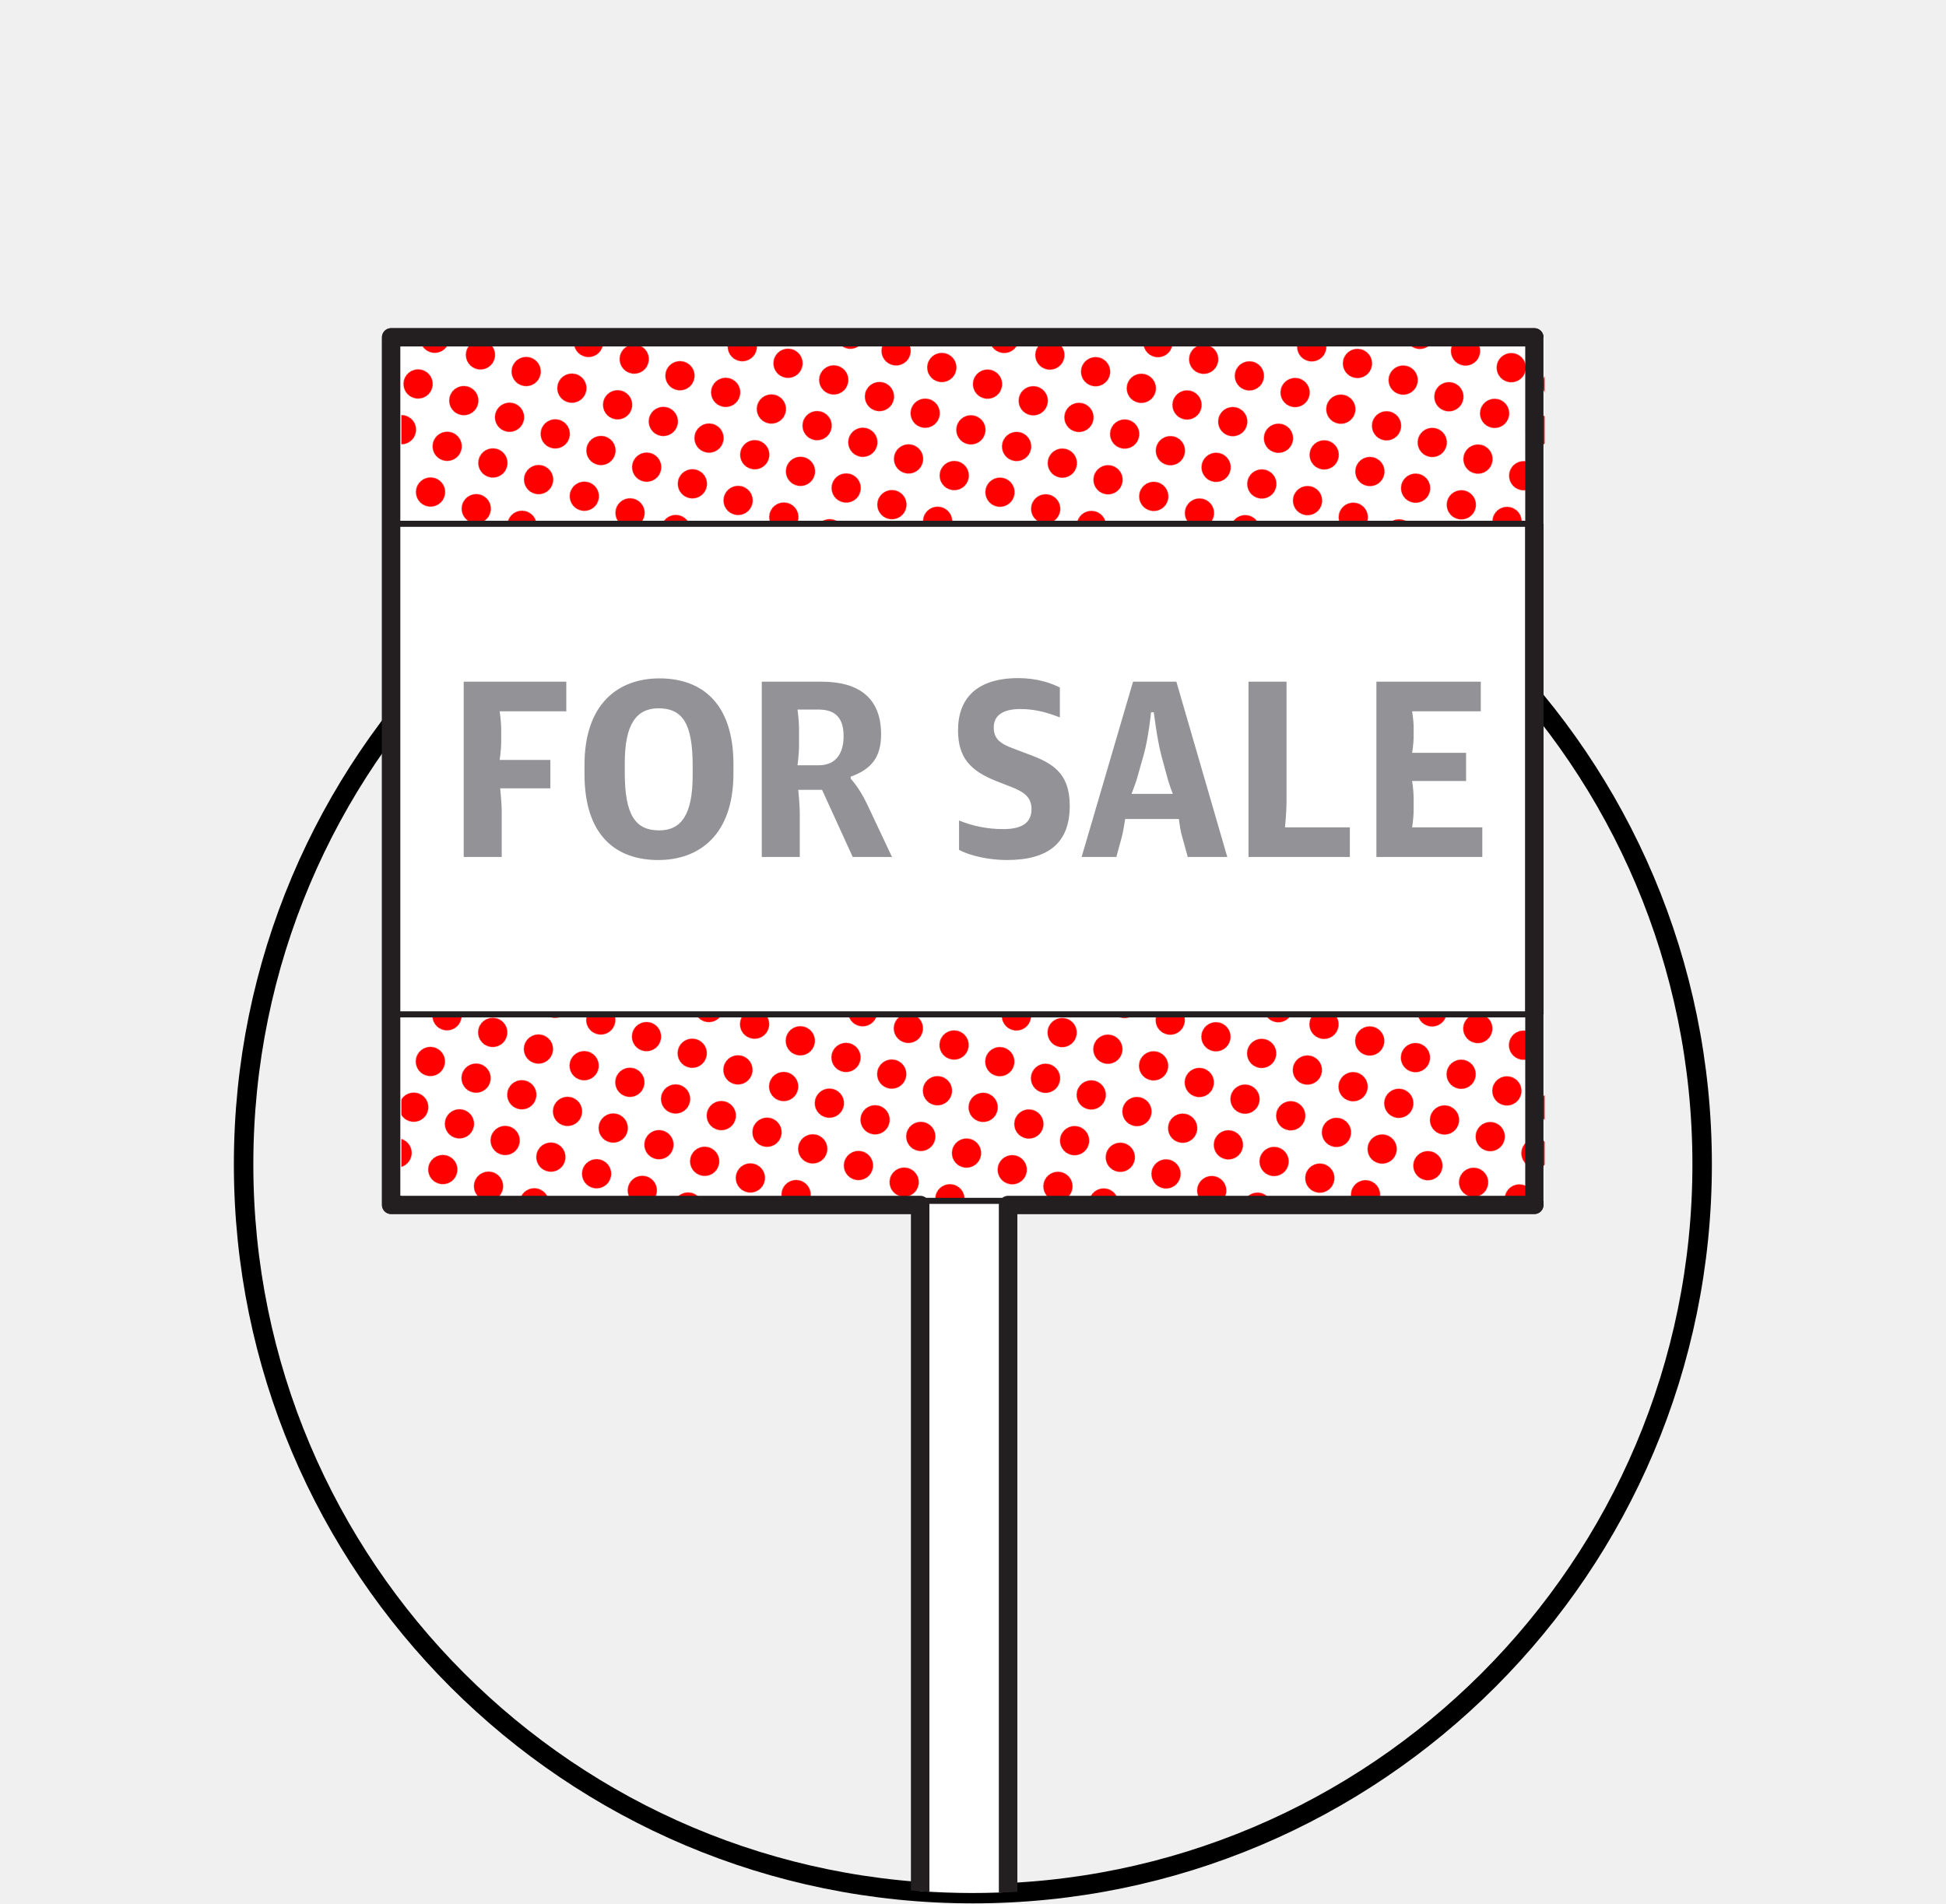
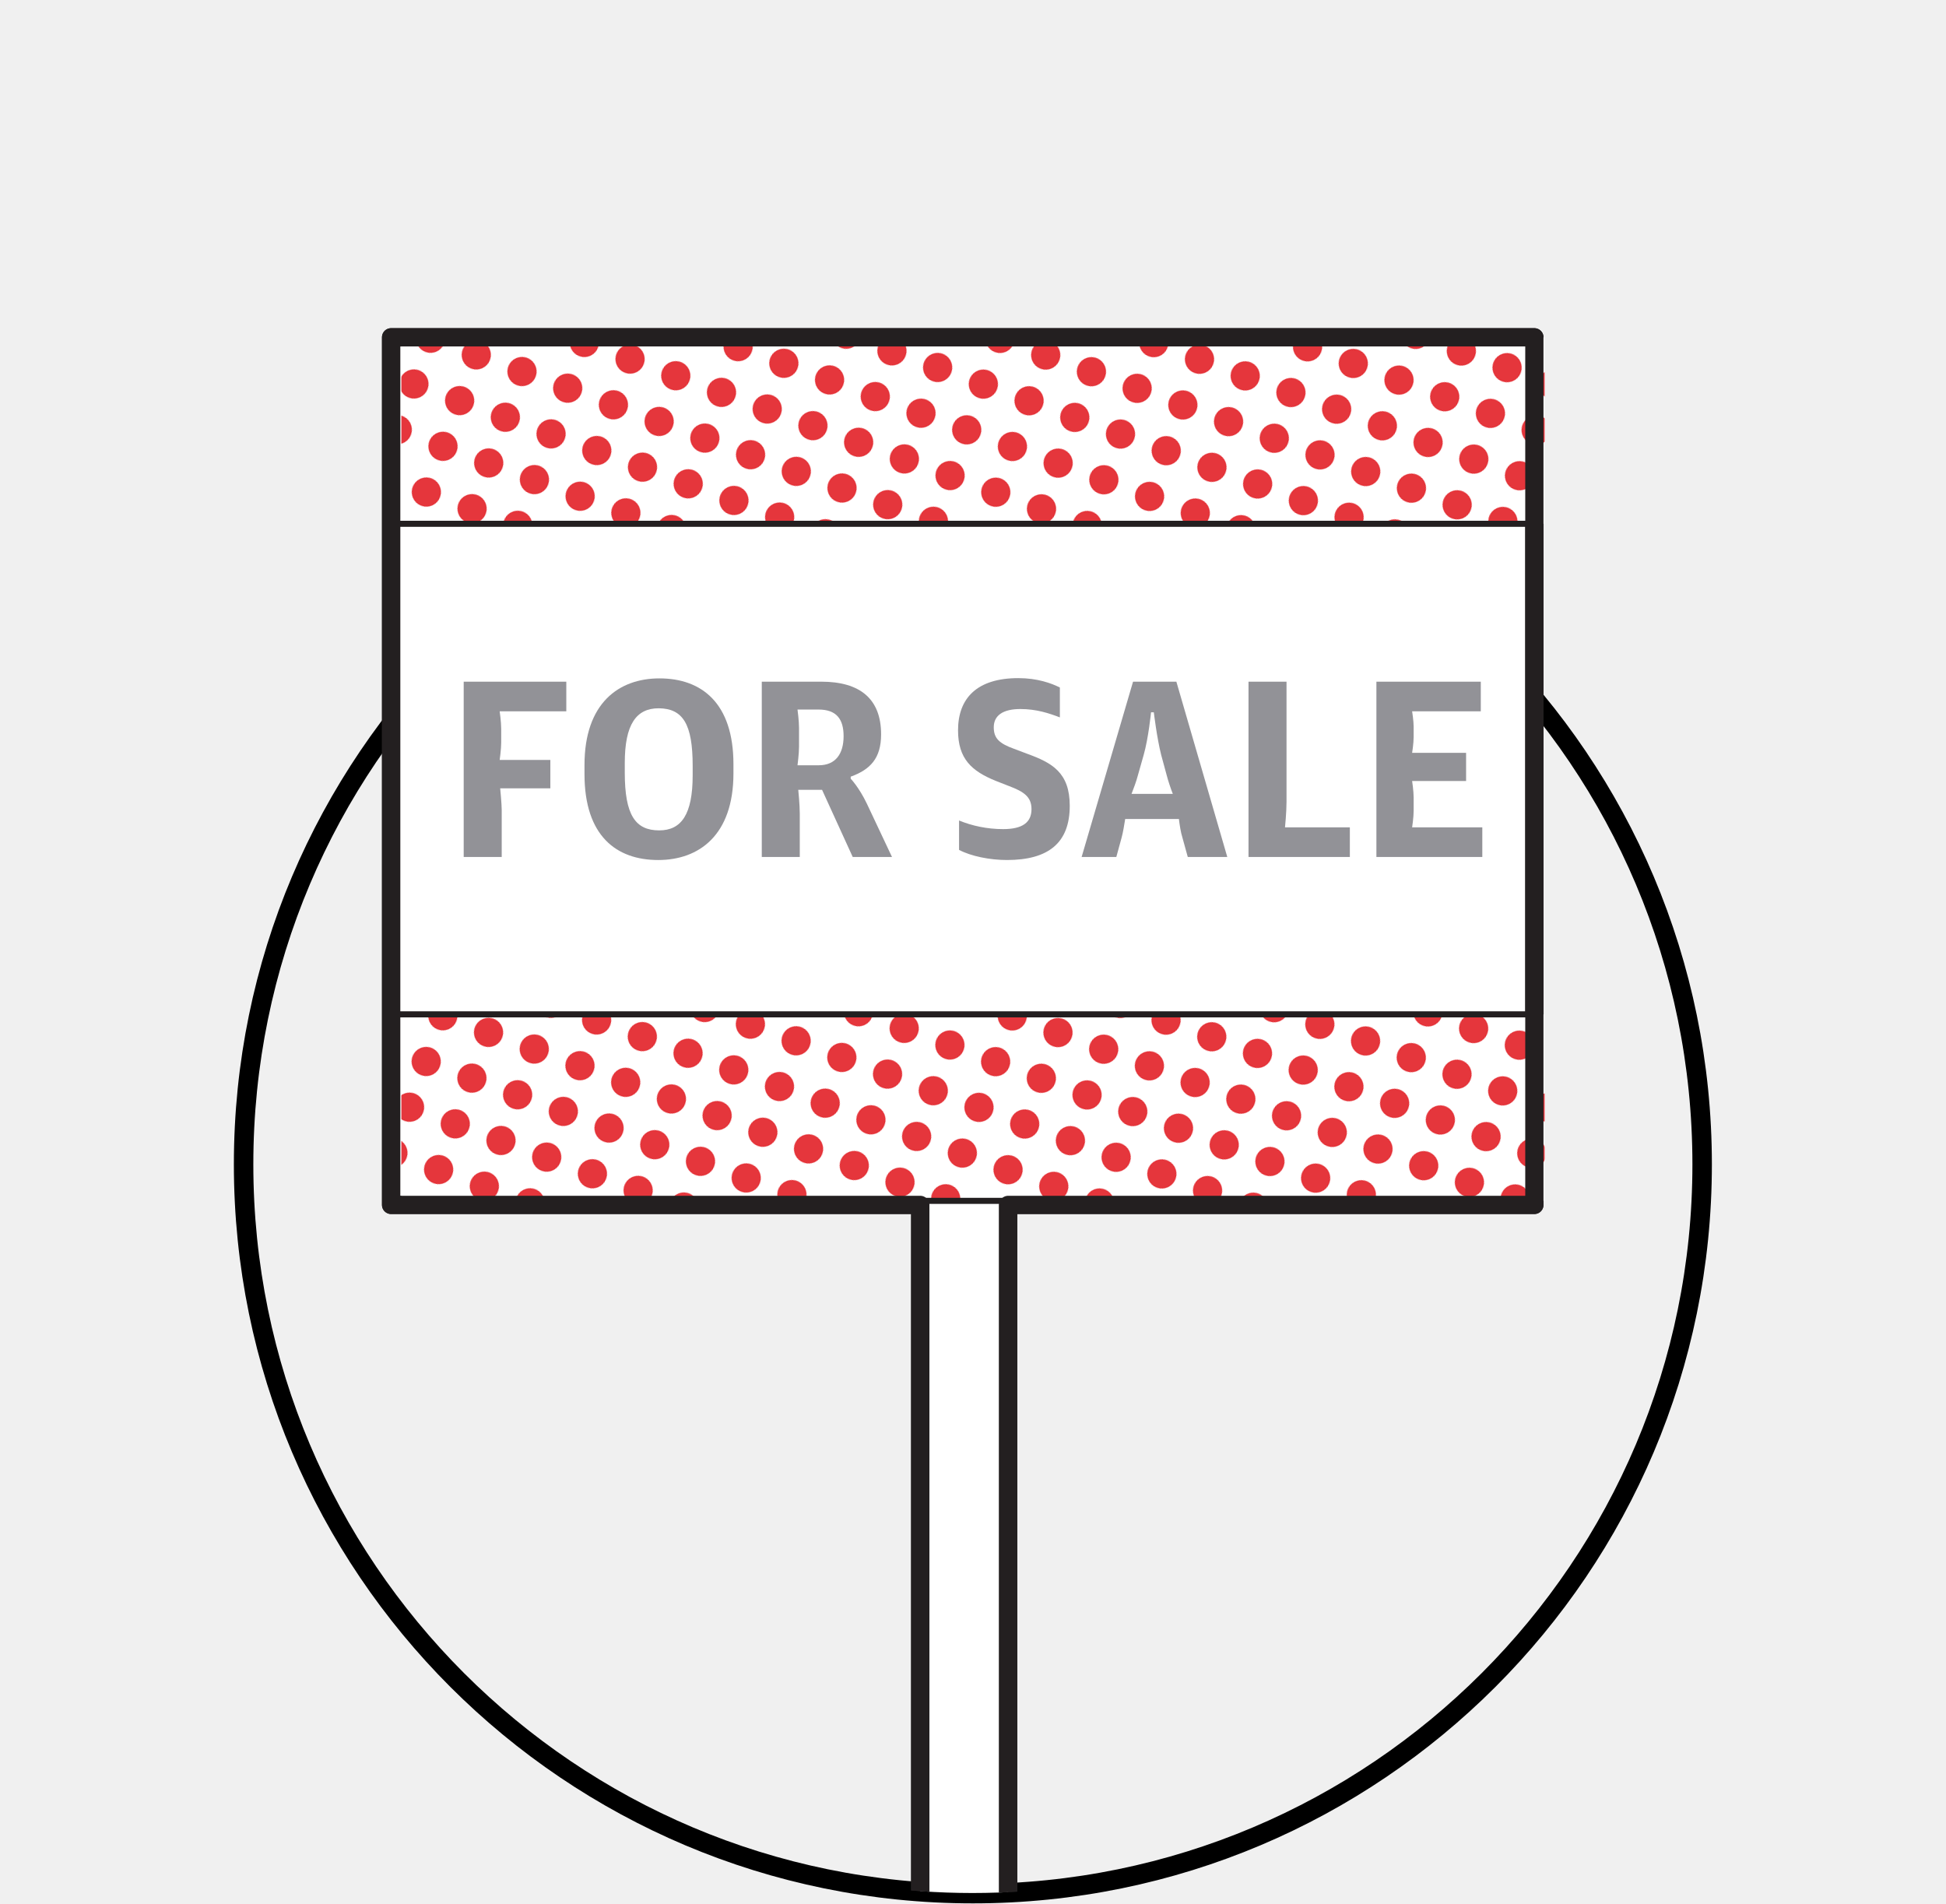
- <svg xmlns="http://www.w3.org/2000/svg" xmlns:xlink="http://www.w3.org/1999/xlink" width="200" height="195.603" id="svg10845" version="1.1">
+ <svg xmlns="http://www.w3.org/2000/svg" width="200" height="195.603" id="svg10845" version="1.1">
  <defs id="defs4809">
-     <pattern patternTransform="matrix(0.9396926,0.3420201,-0.3420201,0.9396926,0.4298818,0)" id="pattern18090" xlink:href="#polka" />
-     <pattern patternTransform="matrix(0.9396926,0.3420201,-0.3420201,0.9396926,0.4298818,0)" id="pattern18088" xlink:href="#polka" />
    <pattern patternUnits="userSpaceOnUse" width="5" height="5" patternTransform="rotate(20)" id="polka">
      <rect id="rect10288" style="fill:#ffffff" width="5" height="5" x="0" y="0" />
-       <circle id="polka__inner" r="1.5" cy="2" style="fill:#ff0000" cx="2" />
+       <circle id="polka__inner" r="1.5" cy="2" style="fill:#e5363c" cx="2" />
    </pattern>
    <clipPath clipPathUnits="userSpaceOnUse" id="clipPath15663">
      <path style="color:#000000;display:inline;overflow:visible;visibility:visible;opacity:1;fill:none;fill-opacity:1;fill-rule:nonzero;stroke:#ff0000;stroke-width:1.974;stroke-miterlimit:4;stroke-dasharray:none;stroke-opacity:1;marker:none;enable-background:accumulate" d="m 468.808,261.182 0,181.289 57.885,0 a 74.951,74.95 0 0 0 82.033,0 l 57.996,0 0,-181.289 -197.914,0 z" id="path15665" />
    </clipPath>
  </defs>
  <g id="layer1" transform="translate(-282.081,-278.4112)" style="display:inline">
    <ellipse ry="74.95" rx="74.951" cy="398.076" cx="382.068" id="path6022" style="color:#000000;display:inline;overflow:visible;visibility:visible;opacity:1;fill:none;fill-opacity:1;fill-rule:nonzero;stroke:#000000;stroke-width:2;stroke-miterlimit:4;stroke-dasharray:none;stroke-opacity:1;marker:none;enable-background:accumulate" />
    <g id="g10986" transform="translate(-185.6839,18.27193)" clip-path="url(#clipPath15663)">
      <g id="g112" transform="matrix(1.25,0,0,-1.25,-314.5948,1009.701)">
        <path style="fill:#ffffff" id="path114-8" d="m 752.044,571.917 -94,0 0,-71.333 43.505,0 0,-62.667 7.23,0 0,62.667 43.264,0 0,71.333 z" />
      </g>
      <g id="g116-3" transform="matrix(1.25,0,0,-1.25,-314.5948,1009.701)">
        <path style="fill:none;stroke:#231f20;stroke-width:1.5;stroke-linecap:round;stroke-linejoin:round" id="path118-5" d="m 752.044,571.917 -94,0 0,-71.333 43.505,0 0,-62.667 7.23,0 0,62.667 43.264,0 0,71.333 z" />
      </g>
-       <path style="fill:url(#pattern18090)" id="path120-9" d="m 626.515,383.555 -117.5,0 0,-19.166 117.5,0 0,19.166 z" />
-       <path style="fill:url(#pattern18088)" id="path122" d="m 626.515,313.971 -117.5,0 0,-19.166 117.5,0 0,19.166 z" />
+       <path style="fill:url(#polka)" id="path120-9" d="m 626.515,383.555 -117.5,0 0,-19.166 117.5,0 0,19.166 z" />
+       <path style="fill:url(#polka)" id="path122" d="m 626.515,313.971 -117.5,0 0,-19.166 117.5,0 0,19.166 z" />
      <path style="fill:none;stroke:#231f20;stroke-width:0.625" id="path124-1" d="m 625.46,313.971 -117.5,0 0,-19.166 117.5,0 0,19.166 z" />
      <path style="fill:none;stroke:#231f20;stroke-width:0.625" id="path126-0" d="m 625.46,383.555 -117.5,0 0,-19.166 117.5,0 0,19.166 z" />
      <g id="g148" transform="matrix(1.25,0,0,-1.25,-314.5948,1009.701)">
        <path style="fill:none;stroke:#231f20;stroke-width:1.5;stroke-linecap:round;stroke-linejoin:round" id="path150" d="m 752.044,571.917 -94,0 0,-71.333 43.505,0 0,-62.667 7.23,0 0,62.667 43.264,0 0,71.333 z" />
      </g>
      <g id="g3637" transform="matrix(1.25,0,0,-1.25,-131.5531,1011.698)" style="display:inline">
        <g transform="translate(517.5798,545.2008)" id="g2430">
          <path d="m 0,0 8.436,0 0,-2.437 -5.478,0 c 0,0 0.125,-0.874 0.125,-1.437 l 0,-1.124 c 0,-0.563 -0.125,-1.438 -0.125,-1.438 l 4.166,0 0,-2.333 -4.124,0 c 0,0 0.125,-1.291 0.125,-1.77 l 0,-3.874 -3.125,0 L 0,0 Z" id="path2432" style="fill:#929297;fill-opacity:1;fill-rule:nonzero;stroke:none" />
        </g>
        <g transform="translate(536.4055,537.4943)" id="g2434">
          <path d="m 0,0 0,0.792 c 0,3.416 -0.792,4.707 -2.791,4.727 -1.854,0 -2.791,-1.333 -2.791,-4.498 l 0,-0.792 c 0,-3.499 0.874,-4.749 2.832,-4.749 C -0.917,-4.52 0,-3.187 0,0 m -8.894,0.104 0,0.75 c 0,5.082 2.812,7.123 6.165,7.123 3.437,0 6.082,-1.999 6.082,-7.06 l 0,-0.75 c 0,-5.083 -2.833,-7.124 -6.186,-7.124 -3.437,0 -6.061,1.979 -6.061,7.061" id="path2436" style="fill:#929297;fill-opacity:1;fill-rule:nonzero;stroke:none" />
        </g>
        <g transform="translate(546.7742,538.3278)" id="g2438">
          <path d="m 0,0 c 1.375,0 2.041,0.937 2.041,2.395 0,1.395 -0.583,2.187 -2.062,2.187 l -1.728,0 c 0,0 0.125,-0.917 0.125,-1.499 l 0,-1.563 C -1.624,0.937 -1.749,0 -1.749,0 L 0,0 Z m -4.686,6.873 4.894,0 c 3.187,0 4.916,-1.417 4.916,-4.332 0,-1.979 -0.896,-2.895 -2.499,-3.478 l 0,-0.167 c 0,0 0.687,-0.708 1.333,-2.062 l 2.062,-4.374 -3.229,0 -2.52,5.519 -1.958,0 c 0,0 0.125,-1.208 0.125,-1.978 l 0,-3.541 -3.124,0 0,14.413 z" id="path2440" style="fill:#929297;fill-opacity:1;fill-rule:nonzero;stroke:none" />
        </g>
        <g transform="translate(558.3074,531.3707)" id="g2442">
          <path d="M 0,0 0,2.417 C 1.062,1.979 2.312,1.708 3.624,1.708 c 1.583,0 2.333,0.542 2.333,1.646 0,1 -0.625,1.436 -1.854,1.895 L 3.041,5.665 c -2.02,0.813 -3.124,1.834 -3.124,4.166 0,2.625 1.541,4.291 4.957,4.291 1.562,0 2.708,-0.417 3.415,-0.771 l 0,-2.457 c -0.874,0.333 -1.915,0.687 -3.248,0.687 -1.417,0 -2.187,-0.521 -2.187,-1.5 0,-0.916 0.458,-1.333 1.666,-1.77 L 5.624,7.894 C 7.623,7.165 9.102,6.374 9.102,3.625 9.102,0.562 7.332,-0.833 3.937,-0.833 2.541,-0.833 0.979,-0.521 0,0" id="path2444" style="fill:#929297;fill-opacity:1;fill-rule:nonzero;stroke:none" />
        </g>
        <g transform="translate(572.4885,535.9737)" id="g2446">
          <path d="M 0,0 3.395,0 C 3.208,0.479 3.02,1.042 2.895,1.521 L 2.437,3.208 C 2.083,4.603 1.833,6.707 1.833,6.707 l -0.229,0 C 1.604,6.707 1.396,4.603 1,3.208 L 0.521,1.521 C 0.396,1.042 0.187,0.479 0,0 m 0.125,9.227 3.562,0 4.186,-14.413 -3.249,0 -0.437,1.583 c -0.146,0.458 -0.23,1.042 -0.292,1.541 l -4.416,0 c -0.083,-0.499 -0.166,-1.062 -0.291,-1.52 l -0.438,-1.604 -2.853,0 4.228,14.413 z" id="path2448" style="fill:#929297;fill-opacity:1;fill-rule:nonzero;stroke:none" />
        </g>
        <g transform="translate(582.1072,545.2008)" id="g2450">
          <path d="m 0,0 3.125,0 0,-9.873 C 3.125,-10.748 3,-11.976 3,-11.976 l 5.332,0 0,-2.437 -8.332,0 L 0,0 Z" id="path2452" style="fill:#929297;fill-opacity:1;fill-rule:nonzero;stroke:none" />
        </g>
        <g transform="translate(592.6223,545.2008)" id="g2454">
          <path d="m 0,0 8.582,0 0,-2.437 -5.645,0 c 0,0 0.125,-0.792 0.125,-1.249 l 0,-0.875 c 0,-0.5 -0.125,-1.291 -0.125,-1.291 l 4.437,0 0,-2.313 -4.437,0 c 0,0 0.125,-0.833 0.125,-1.354 l 0,-1.104 c 0,-0.541 -0.125,-1.353 -0.125,-1.353 l 5.77,0 0,-2.437 -8.707,0 L 0,0 Z" id="path2456" style="fill:#929297;fill-opacity:1;fill-rule:nonzero;stroke:none" />
        </g>
      </g>
    </g>
  </g>
</svg>
